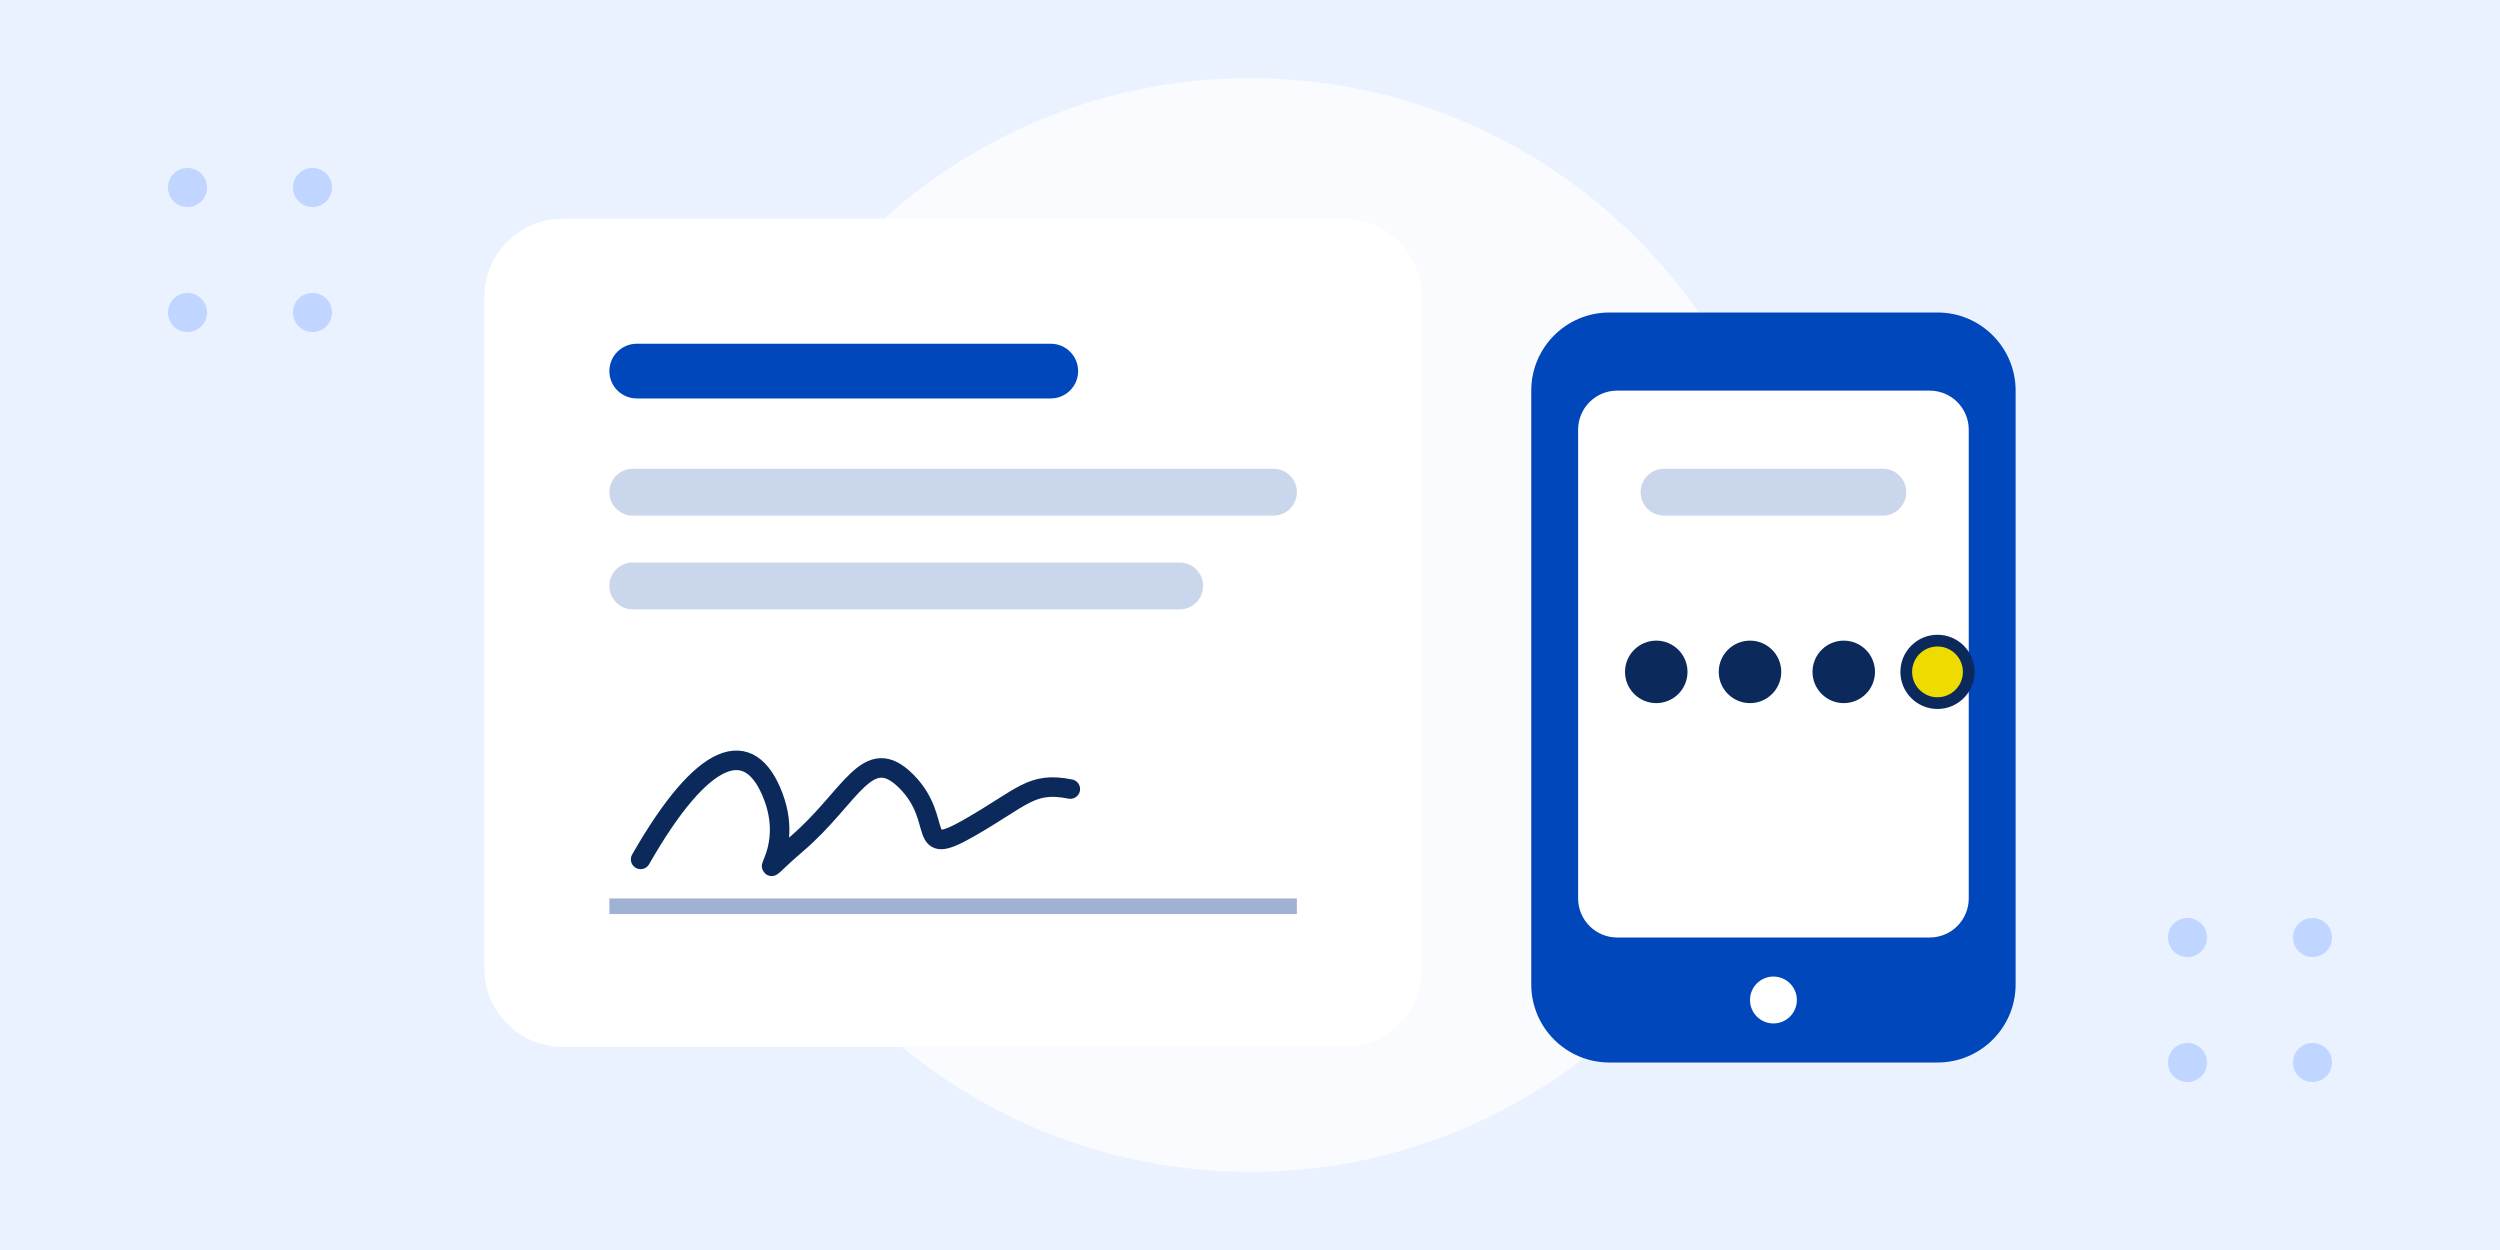
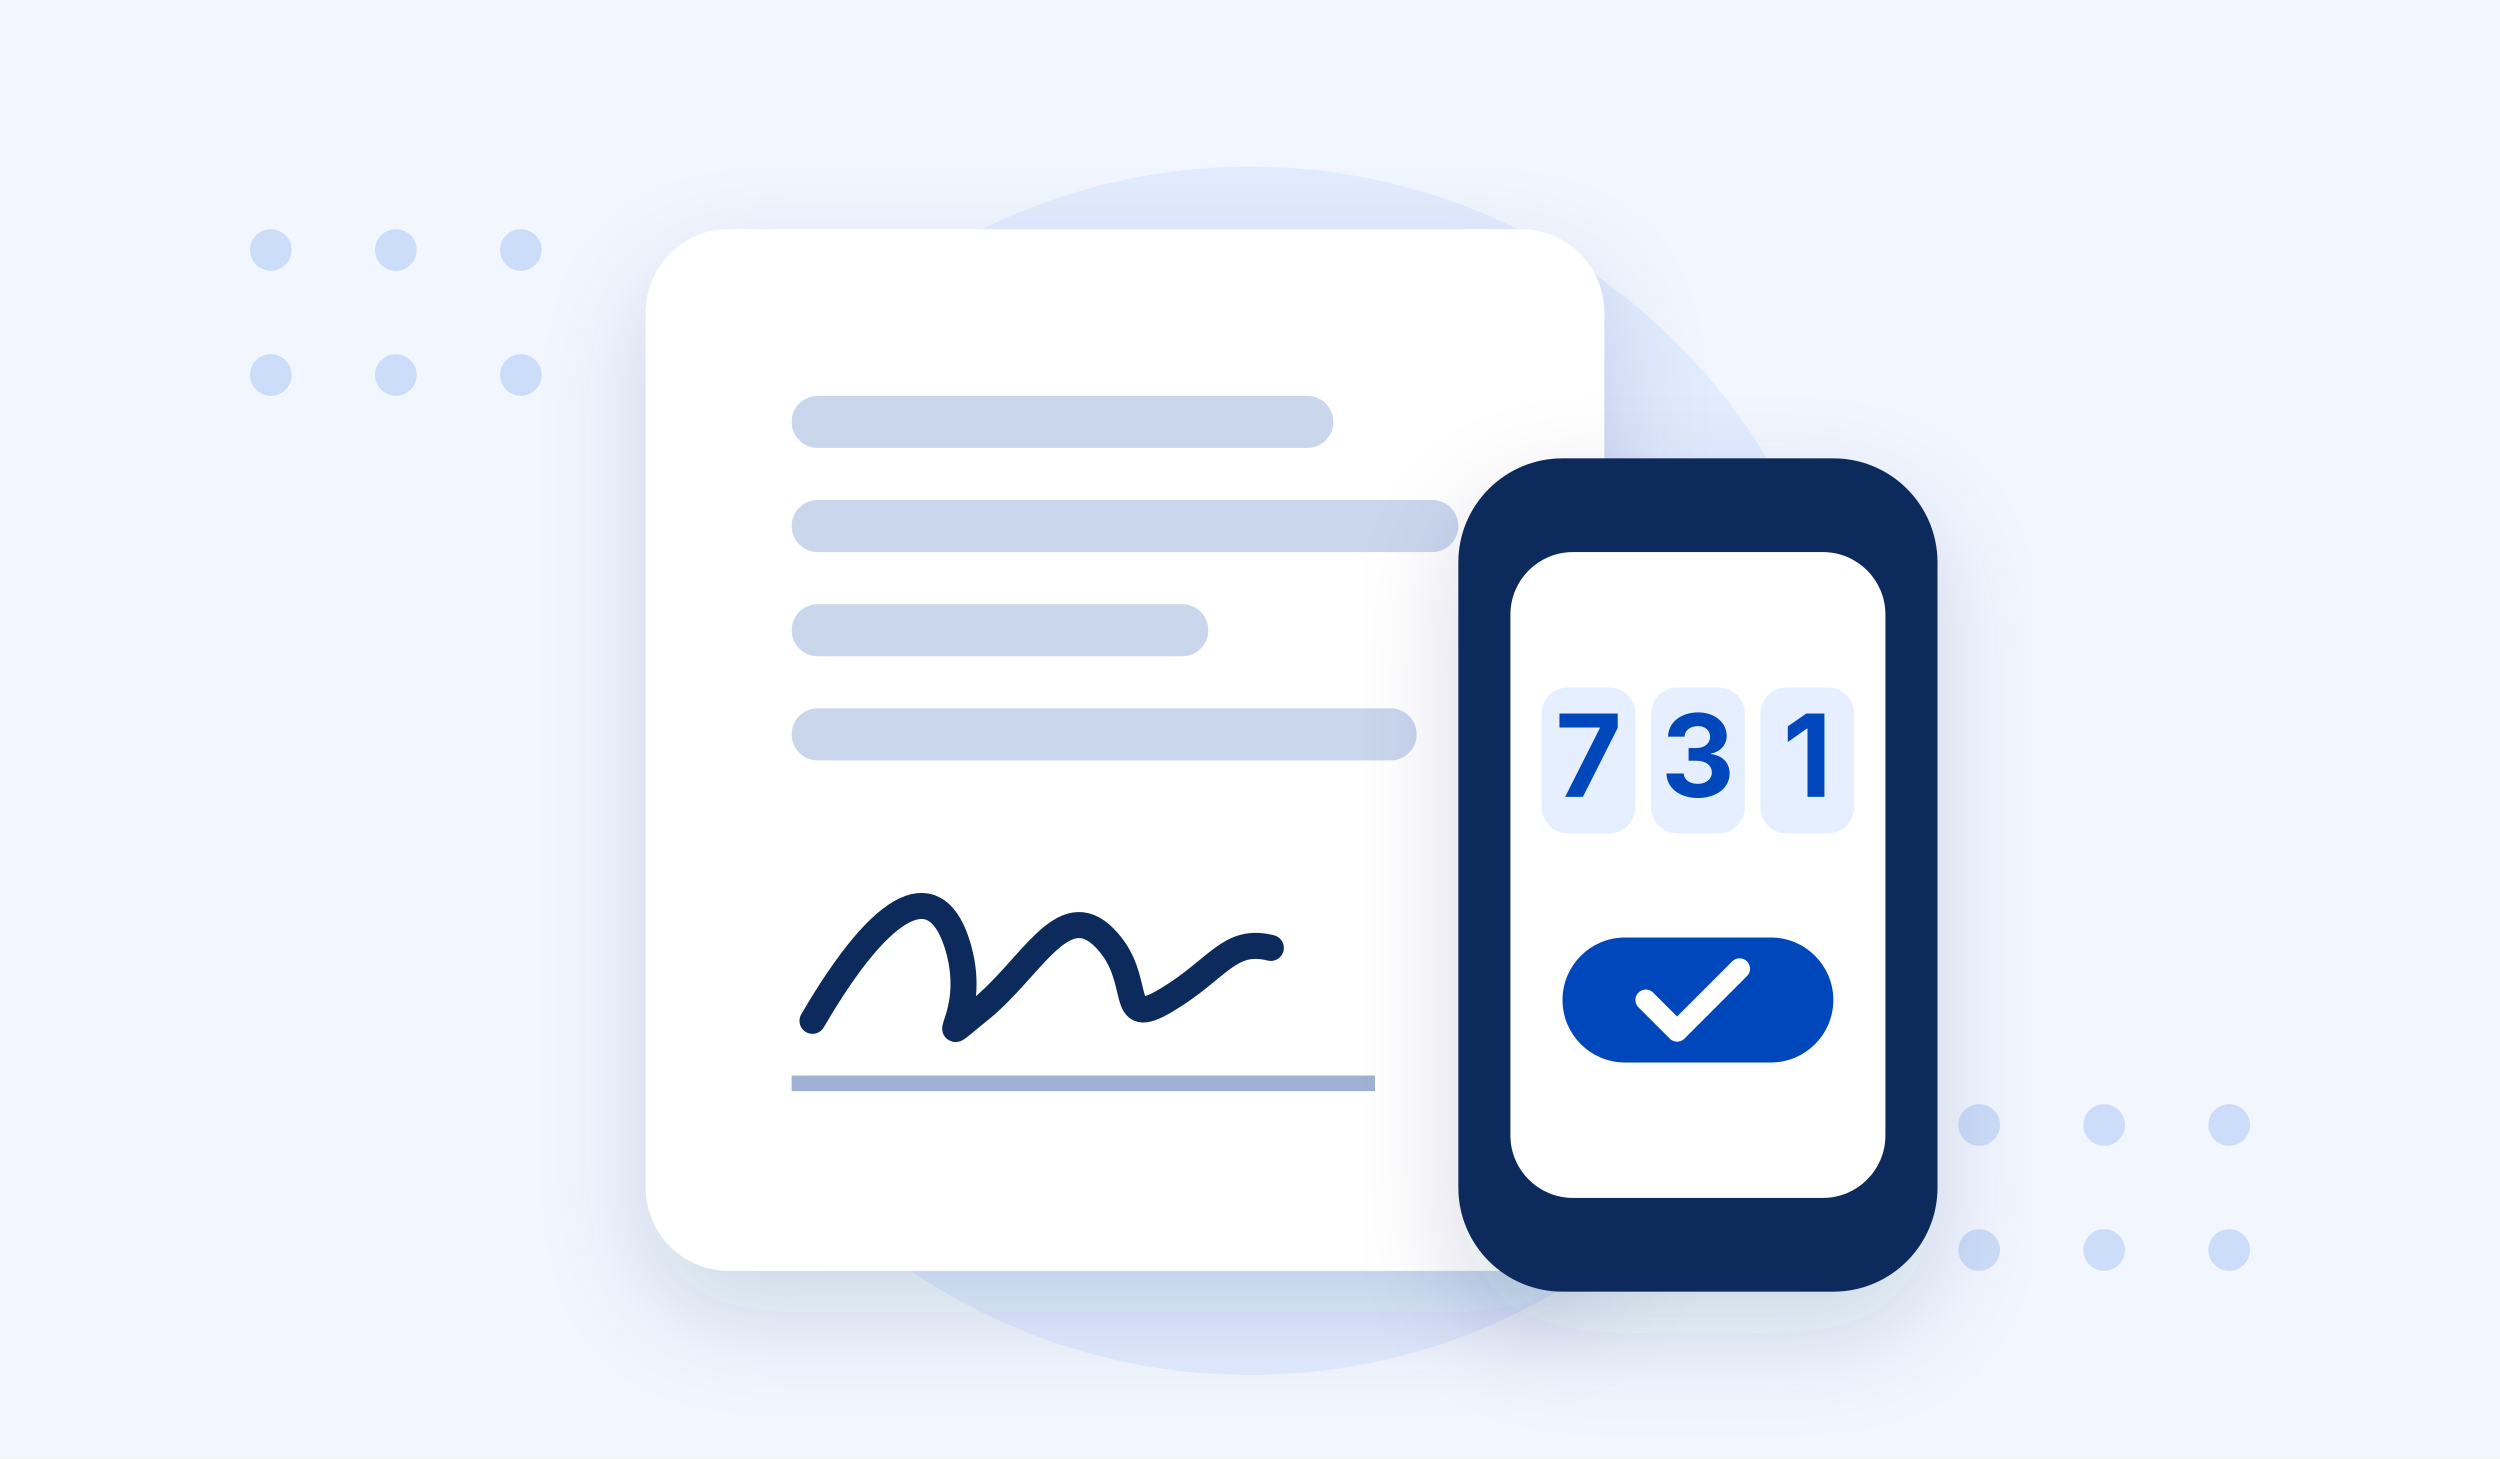
- <svg xmlns="http://www.w3.org/2000/svg" viewBox="0 0 320 160" aria-hidden="true" focusable="false">
-   <rect width="320" height="160" fill="#EAF1FF" />
-   <circle cx="160" cy="80" r="70" fill="#FFFFFF" opacity=".7" />
-   <g fill="#8DB3FF" opacity=".45">
-     <circle cx="24" cy="24" r="2.5" />
-     <circle cx="40" cy="24" r="2.5" />
-     <circle cx="24" cy="40" r="2.5" />
-     <circle cx="40" cy="40" r="2.5" />
-     <circle cx="280" cy="120" r="2.5" />
-     <circle cx="296" cy="120" r="2.5" />
-     <circle cx="280" cy="136" r="2.5" />
-     <circle cx="296" cy="136" r="2.5" />
+ <svg xmlns="http://www.w3.org/2000/svg" viewBox="0 0 240 140" role="img" aria-labelledby="t">
+   <defs>
+     <filter id="s" x="-20%" y="-20%" width="140%" height="150%">
+       <feDropShadow dx="0" dy="4" stdDeviation="5" flood-color="#0B2A5B" flood-opacity=".16" />
+     </filter>
+   </defs>
+   <rect width="240" height="140" fill="#F2F7FF" />
+   <circle cx="120" cy="74" r="58" fill="#E1ECFF" />
+   <g fill="#9DBDF2" opacity=".45">
+     <circle cx="26" cy="24" r="2" />
+     <circle cx="38" cy="24" r="2" />
+     <circle cx="50" cy="24" r="2" />
+     <circle cx="26" cy="36" r="2" />
+     <circle cx="38" cy="36" r="2" />
+     <circle cx="50" cy="36" r="2" />
+     <circle cx="190" cy="108" r="2" />
+     <circle cx="202" cy="108" r="2" />
+     <circle cx="214" cy="108" r="2" />
+     <circle cx="190" cy="120" r="2" />
+     <circle cx="202" cy="120" r="2" />
+     <circle cx="214" cy="120" r="2" />
  </g>
-   <rect x="62" y="28" width="120" height="106" rx="10" fill="#FFFFFF" />
-   <rect x="78" y="44" width="60" height="7" rx="3.5" fill="#0047BB" />
-   <rect x="78" y="60" width="88" height="6" rx="3" fill="#C9D6EC" />
-   <rect x="78" y="72" width="76" height="6" rx="3" fill="#C9D6EC" />
-   <line x1="78" y1="116" x2="166" y2="116" stroke="#9FB2D3" stroke-width="2" />
-   <path d="M82 110c8-14 14-16 17-8s-4 12 3 6 9-13 14-8 1 10 8 6 8-6 13-5" fill="none" stroke="#0B2A5B" stroke-width="2.5" stroke-linecap="round" stroke-linejoin="round" />
-   <rect x="196" y="40" width="62" height="96" rx="10" fill="#0047BB" />
-   <rect x="202" y="50" width="50" height="70" rx="5" fill="#FFFFFF" />
-   <g fill="#0B2A5B">
-     <circle cx="212" cy="86" r="4" />
-     <circle cx="224" cy="86" r="4" />
-     <circle cx="236" cy="86" r="4" />
-     <circle cx="248" cy="86" r="4" fill="#EEDC00" stroke="#0B2A5B" stroke-width="1.5" />
+   <g filter="url(#s)">
+     <rect x="62" y="22" width="92" height="100" rx="8" fill="#FFFFFF" />
+     <rect x="76" y="38" width="52" height="5" rx="2.5" fill="#C9D6EC" />
+     <rect x="76" y="48" width="64" height="5" rx="2.5" fill="#C9D6EC" />
+     <rect x="76" y="58" width="40" height="5" rx="2.5" fill="#C9D6EC" />
+     <rect x="76" y="68" width="60" height="5" rx="2.5" fill="#C9D6EC" />
+     <line x1="76" y1="104" x2="132" y2="104" stroke="#9FB2D3" stroke-width="1.5" />
+     <path d="M78 98c7-12 12-14 14-7s-3 10 2 6 8-11 12-7 1 9 6 6 6-6 10-5" fill="none" stroke="#0B2A5B" stroke-width="2.5" stroke-linecap="round" stroke-linejoin="round" />
  </g>
-   <rect x="210" y="60" width="34" height="6" rx="3" fill="#C9D6EC" />
-   <circle cx="227" cy="128" r="3" fill="#FFFFFF" />
+   <g filter="url(#s)">
+     <rect x="140" y="44" width="46" height="80" rx="10" fill="#0B2A5B" />
+     <rect x="145" y="53" width="36" height="62" rx="6" fill="#FFFFFF" />
+     <g font-family="Inter, Arial, sans-serif" font-size="11" font-weight="700" fill="#0047BB" text-anchor="middle">
+       <rect x="148" y="66" width="9" height="14" rx="2.5" fill="#E5EFFF" />
+       <text x="152.5" y="76.5">7</text>
+       <rect x="158.5" y="66" width="9" height="14" rx="2.5" fill="#E5EFFF" />
+       <text x="163" y="76.5">3</text>
+       <rect x="169" y="66" width="9" height="14" rx="2.5" fill="#E5EFFF" />
+       <text x="173.5" y="76.5">1</text>
+     </g>
+     <rect x="150" y="90" width="26" height="12" rx="6" fill="#0047BB" />
+     <path d="M158 96l3 3 6-6" fill="none" stroke="#FFFFFF" stroke-width="2" stroke-linecap="round" stroke-linejoin="round" />
+   </g>
</svg>
